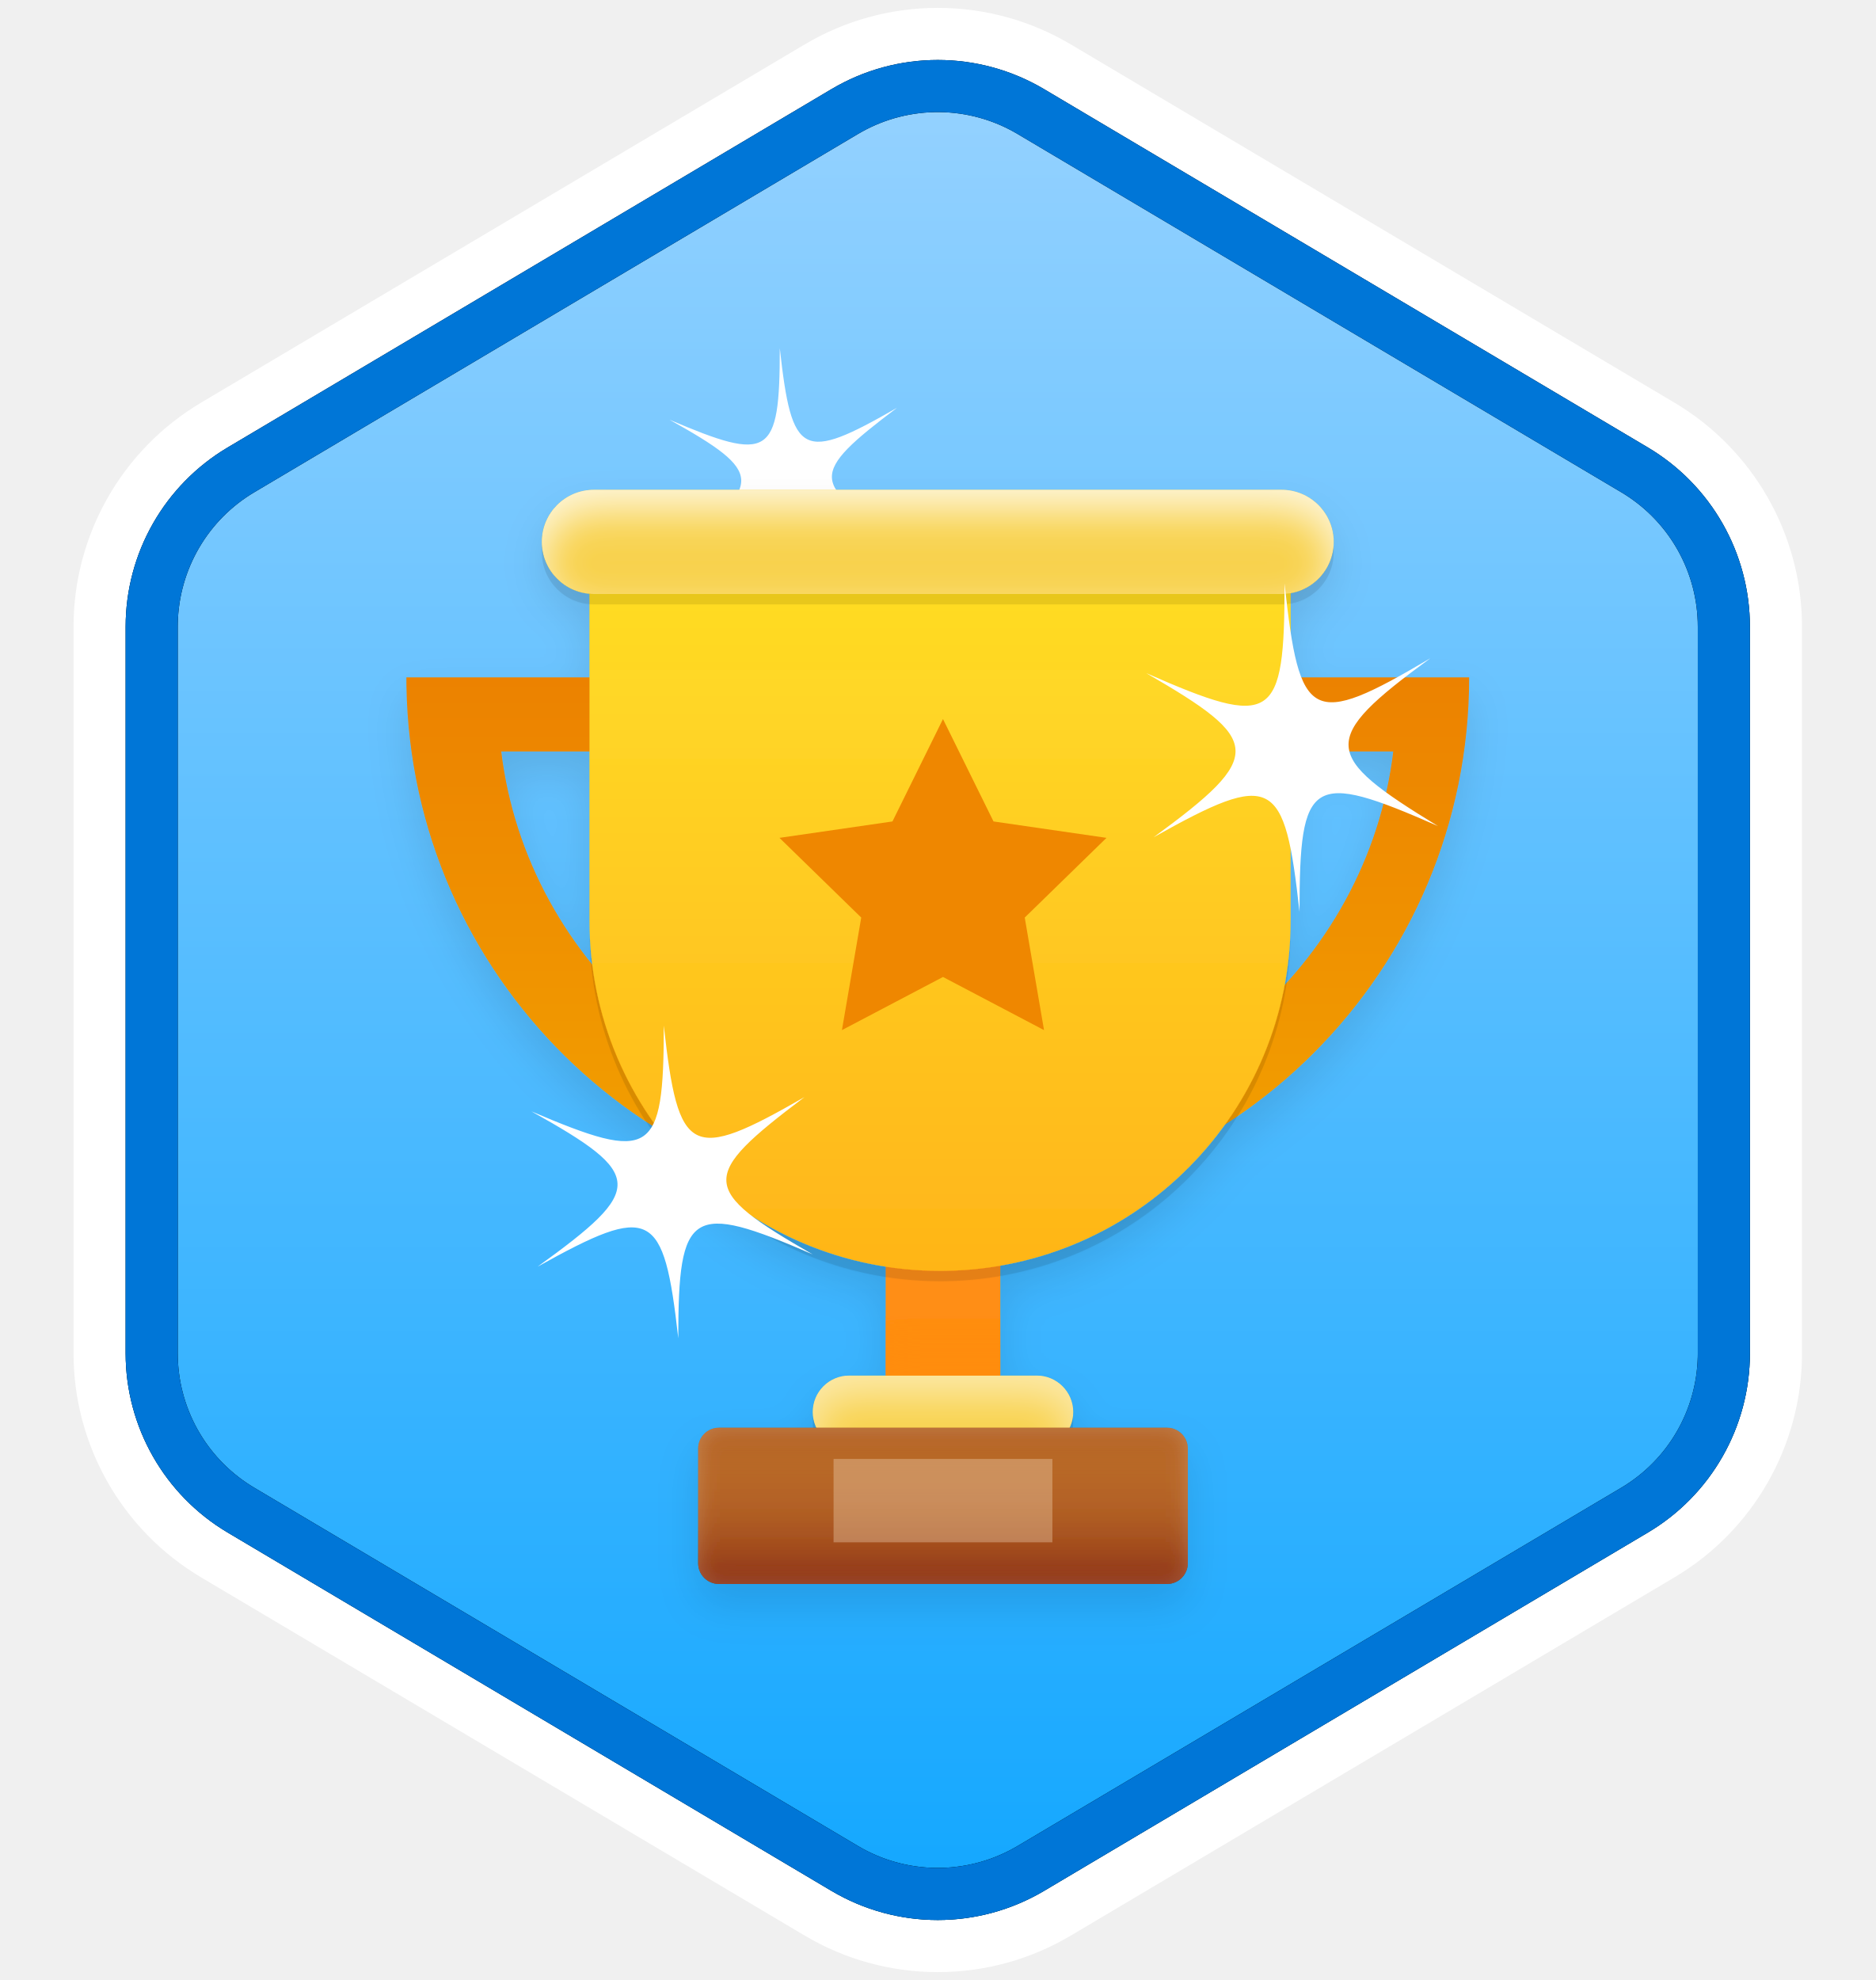
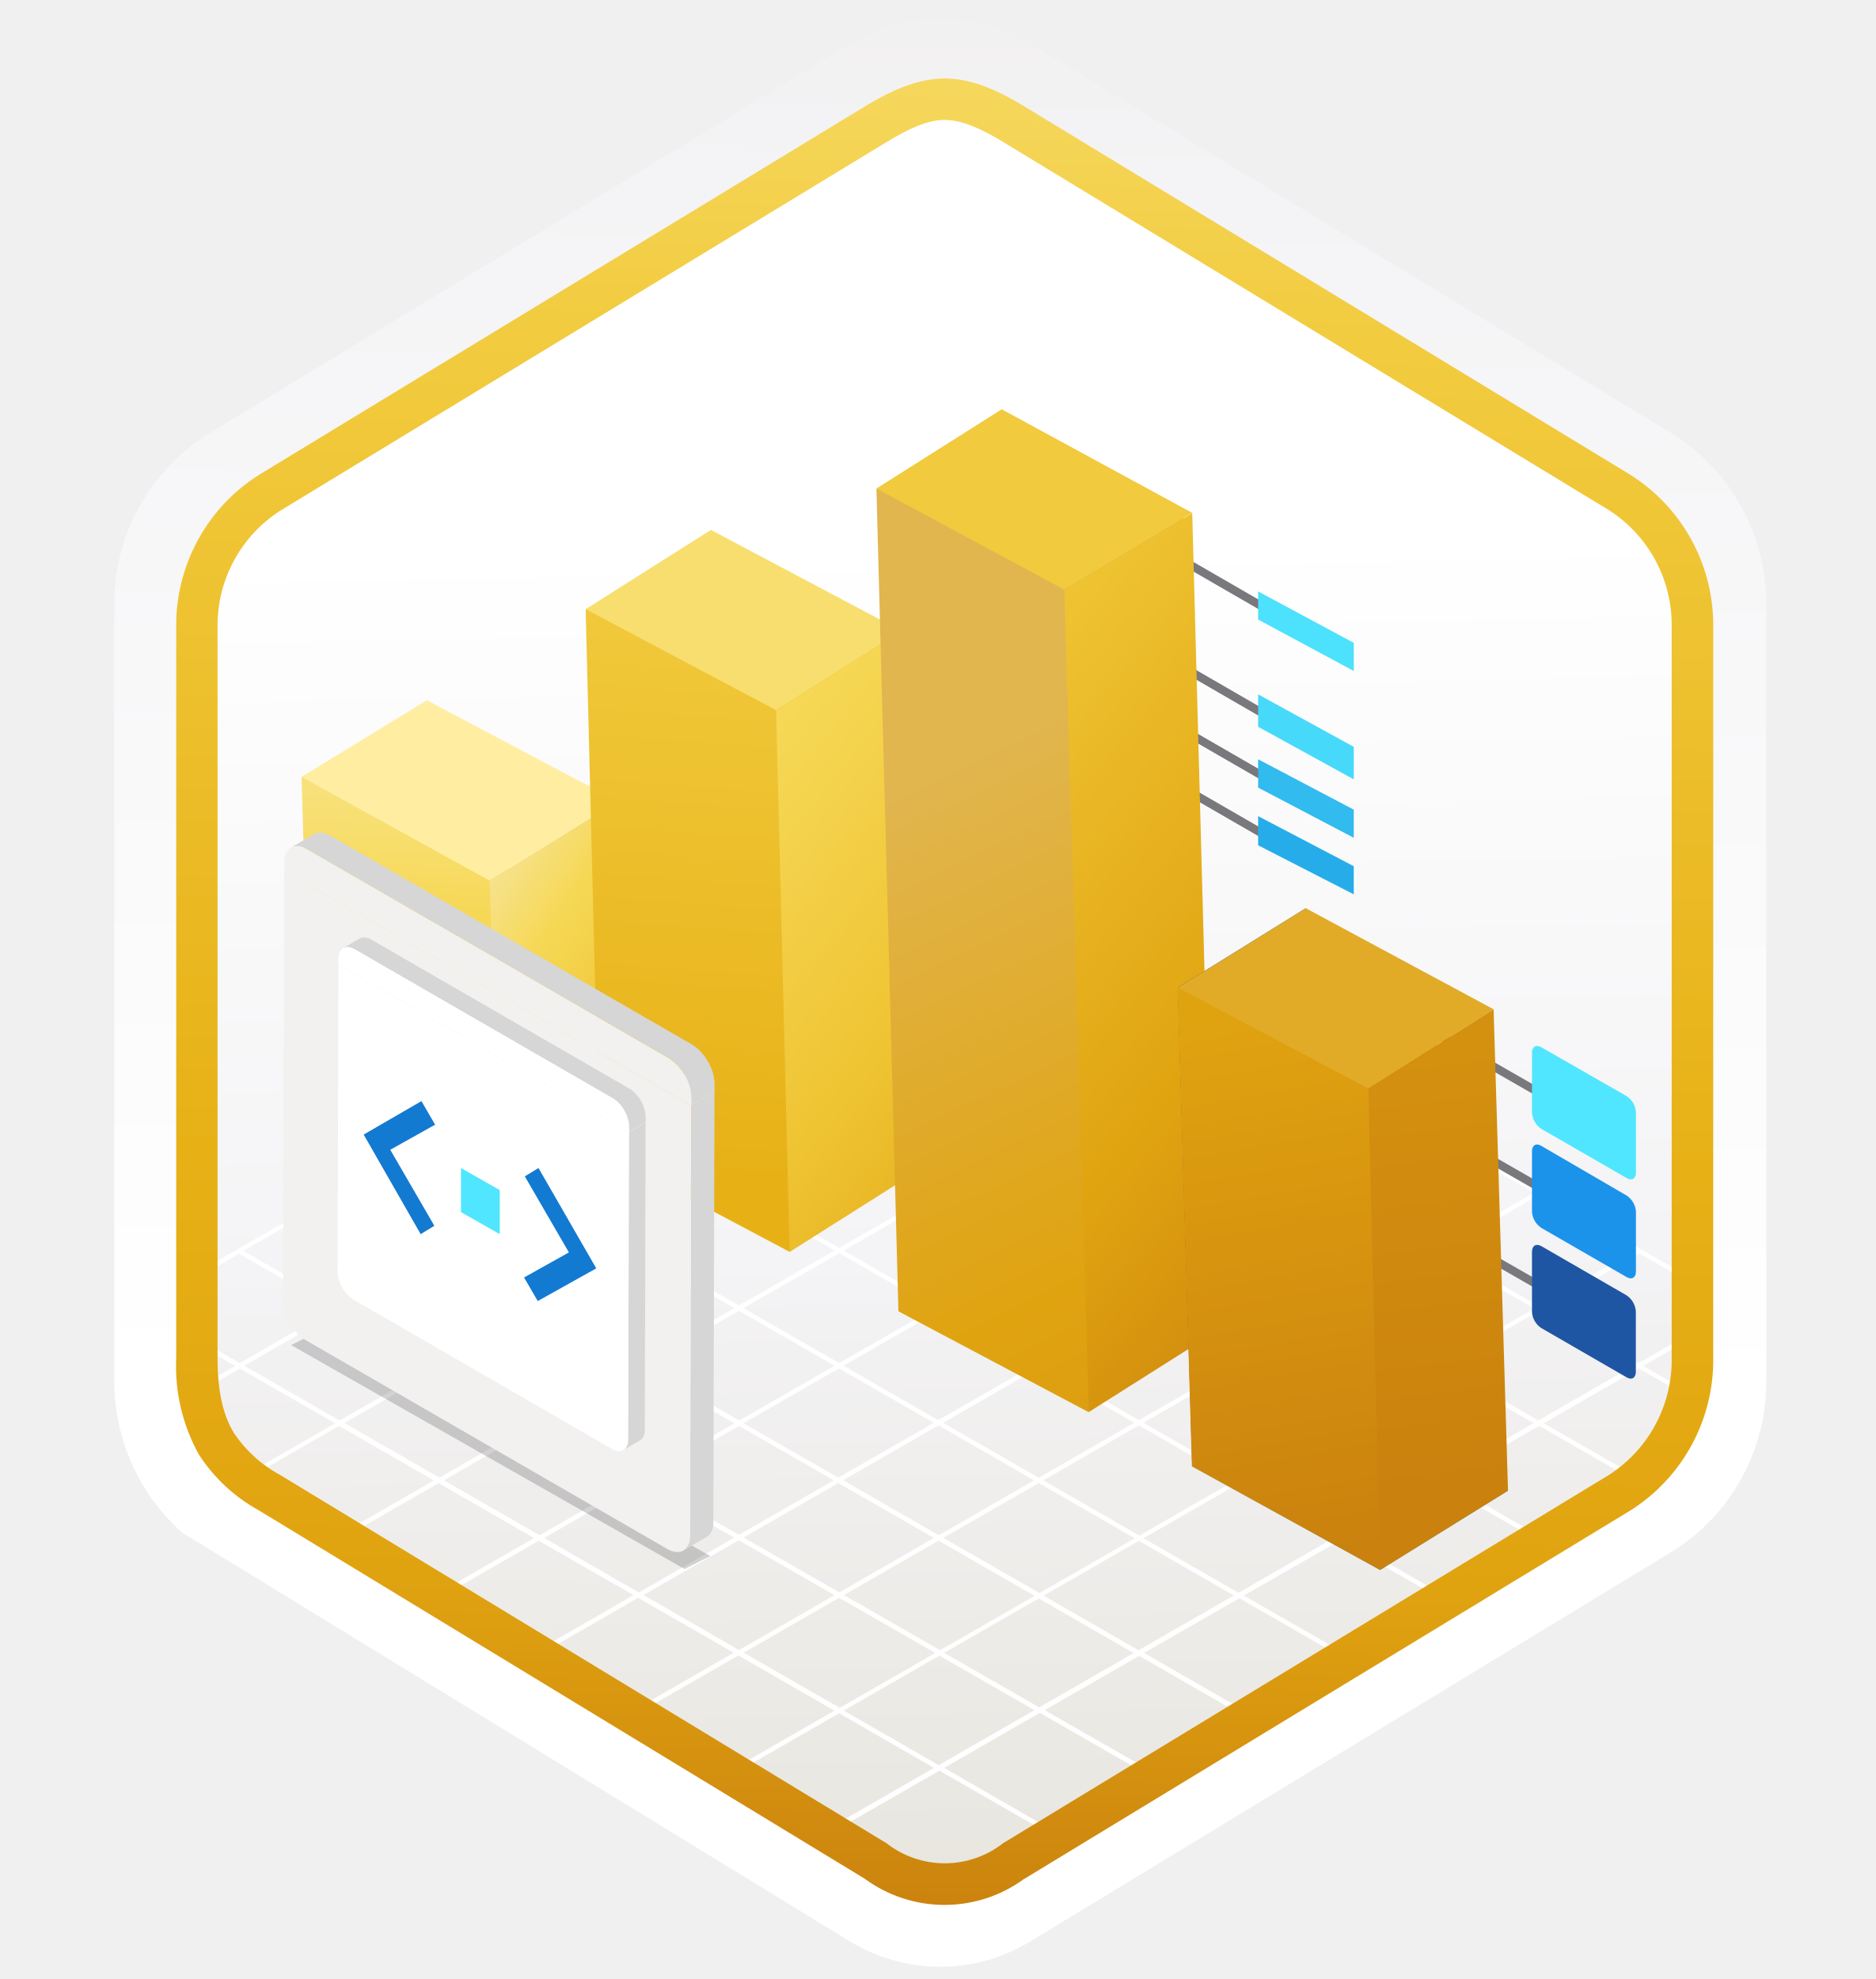
- <svg xmlns="http://www.w3.org/2000/svg" xmlns:xlink="http://www.w3.org/1999/xlink" width="180px" height="190px" viewBox="0 0 180 190" version="1.1">
+ <svg xmlns="http://www.w3.org/2000/svg" width="181" height="191" viewBox="0 0 181 191" fill="none">
+   <path d="M90.748 189.823C93.83 189.818 96.85 188.963 99.478 187.353L161.478 149.693C164.265 147.933 166.555 145.489 168.131 142.594C169.706 139.699 170.514 136.449 170.478 133.153V58.443C170.511 55.147 169.702 51.898 168.127 49.003C166.552 46.109 164.263 43.664 161.478 41.903L99.478 4.243C96.844 2.657 93.827 1.82 90.753 1.82C87.678 1.82 84.662 2.657 82.028 4.243L20.028 41.923C17.242 43.683 14.952 46.127 13.377 49.022C11.801 51.917 10.993 55.167 11.028 58.463V133.163C11.009 135.945 11.584 138.7 12.713 141.244C13.843 143.787 15.501 146.06 17.578 147.913V147.913L81.988 187.343C84.625 188.958 87.656 189.816 90.748 189.823V189.823ZM91.398 8.823C93.398 8.823 95.828 10.033 97.538 11.083L158.298 48.273C162.048 50.553 164.168 57.153 164.168 61.903L163.538 133.203C163.538 137.953 160.338 142.203 156.538 144.503L96.138 180.883C92.708 182.973 89.918 182.973 86.478 180.883L25.268 144.413C21.518 142.133 18.498 137.933 18.498 133.203V59.513C18.53 57.147 19.139 54.825 20.271 52.747C21.404 50.67 23.026 48.901 24.998 47.593L85.578 11.033C87.328 9.993 89.448 8.773 91.398 8.773V8.823Z" fill="url(#paint0_linear_862_9941)" />
+   <path fill-rule="evenodd" clip-rule="evenodd" d="M98.648 12.354C96.275 10.884 93.539 10.105 90.748 10.105C87.957 10.105 85.221 10.884 82.848 12.354L26.718 46.684C24.191 48.295 22.118 50.525 20.695 53.163C19.273 55.8 18.547 58.757 18.588 61.754V129.854C18.548 132.85 19.274 135.807 20.697 138.444C22.12 141.081 24.192 143.312 26.718 144.924L82.848 179.254C85.221 180.724 87.957 181.503 90.748 181.503C93.539 181.503 96.275 180.724 98.648 179.254L154.778 144.924C157.303 143.31 159.374 141.08 160.797 138.443C162.219 135.806 162.946 132.85 162.908 129.854V61.754C162.946 58.758 162.219 55.802 160.797 53.165C159.374 50.528 157.303 48.297 154.778 46.684L98.648 12.354Z" fill="url(#paint1_linear_862_9941)" />
+   <path d="M23.058 121.003L32.288 126.293L23.138 131.553L18.538 128.913V129.443L22.698 131.833L19.018 133.953L19.158 134.383L23.158 132.093L32.348 137.373L23.228 142.613L21.578 141.663L21.788 142.293L90.298 181.893L90.728 181.603L81.398 176.223L90.668 170.893L99.868 176.173L100.278 175.893L91.128 170.623L100.358 165.313L109.718 170.683L109.948 170.273L100.828 165.053L109.948 159.813L119.188 165.123L119.518 164.763L110.418 159.533L119.618 154.253L128.808 159.533L129.348 159.323L120.058 153.993L129.288 148.693L138.428 153.943L138.968 153.733L129.738 148.433L138.878 143.173L148.028 148.433L148.558 148.223L139.328 142.923L148.558 137.613L157.648 142.843L158.178 142.633L148.998 137.363L158.178 132.083L162.868 134.773V134.283L158.598 131.823L163.138 129.213V128.683L158.138 131.573L148.968 126.303L158.228 120.973L163.408 123.973V123.463L120.108 98.463L100.848 87.343L100.658 87.273L91.268 81.853L90.838 81.573L19.058 122.793V123.333L23.058 121.003ZM23.588 131.813L32.728 126.543L41.948 131.833L32.778 137.103L23.588 131.813ZM81.418 131.813L90.648 126.513L99.788 131.753L90.558 137.063L81.418 131.813ZM90.118 137.323L80.908 142.613L71.768 137.363L80.978 132.073L90.118 137.323ZM91.118 126.253L100.268 120.993L109.398 126.243L100.248 131.503L91.118 126.253ZM90.668 125.993L81.438 120.693L90.598 115.433L99.828 120.733L90.668 125.993ZM90.228 126.253L80.998 131.553L71.768 126.253L80.998 120.953L90.228 126.253ZM80.548 131.813L71.338 137.103L62.108 131.803L71.318 126.513L80.548 131.813ZM70.878 137.373L61.728 142.633L52.488 137.333L61.648 132.063L70.878 137.373ZM71.328 137.623L80.468 142.873L71.328 148.133L62.168 142.883L71.328 137.623ZM80.908 143.133L90.138 148.433L81.008 153.683L71.768 148.393L80.908 143.133ZM81.378 142.863L90.578 137.573L99.808 142.873L90.608 148.173L81.378 142.863ZM91.028 137.323L100.248 132.013L109.478 137.313L100.258 142.623L91.028 137.323ZM100.698 131.753L109.848 126.493L119.078 131.803L109.928 137.063L100.698 131.753ZM110.288 126.243L119.518 120.933L128.748 126.243L119.518 131.543L110.288 126.243ZM109.848 125.983L100.718 120.733L109.948 115.433L119.068 120.683L109.848 125.983ZM100.268 120.483L91.038 115.173L100.268 109.873L109.498 115.173L100.268 120.483ZM90.598 114.923L81.438 109.653L90.668 104.353L99.828 109.613L90.598 114.923ZM90.148 115.173L80.998 120.443L71.828 115.173L80.988 109.913L90.148 115.173ZM80.548 120.693L71.318 125.993L62.158 120.733L71.388 115.433L80.548 120.693ZM70.878 126.253L61.658 131.553L52.498 126.283L61.708 120.993L70.878 126.253ZM61.208 131.813L52.038 137.073L42.868 131.813L52.058 126.513L61.208 131.813ZM51.578 137.343L42.408 142.613L33.248 137.343L42.408 132.083L51.578 137.343ZM52.028 137.593L61.268 142.893L52.078 148.173L42.848 142.873L52.028 137.593ZM61.708 143.153L70.858 148.403L61.658 153.693L52.518 148.433L61.708 143.153ZM71.308 148.653L80.538 153.953L71.328 159.253L62.108 153.943L71.308 148.653ZM80.988 154.213L90.268 159.533L81.048 164.833L71.778 159.503L80.988 154.213ZM81.458 153.943L90.588 148.693L99.858 154.023L90.738 159.263L81.458 153.943ZM91.048 148.423L100.258 143.133L109.528 148.463L100.328 153.753L91.048 148.423ZM100.698 142.873L109.928 137.573L119.198 142.903L109.968 148.203L100.698 142.873ZM110.368 137.313L119.518 132.053L128.788 137.383L119.648 142.643L110.368 137.313ZM119.968 131.803L129.188 126.493L138.468 131.823L129.238 137.123L119.968 131.803ZM129.638 126.243L138.808 120.963L148.088 126.293L138.908 131.563L129.638 126.243ZM129.188 125.983L119.968 120.683L129.138 115.403L138.368 120.713L129.188 125.983ZM119.518 120.423L110.388 115.173L119.558 109.903L128.688 115.153L119.518 120.423ZM109.948 114.923L100.718 109.613L109.888 104.353L119.118 109.653L109.948 114.923ZM100.268 109.363L91.108 104.093L100.278 98.833L109.438 104.093L100.268 109.363ZM90.668 103.843L81.398 98.513L90.548 93.243L99.828 98.573L90.668 103.843ZM90.218 104.093L80.988 109.403L71.738 104.083L80.958 98.773L90.218 104.093ZM80.548 109.653L71.388 114.923L62.148 109.613L71.298 104.343L80.548 109.653ZM70.938 115.173L61.708 120.473L52.478 115.173L61.698 109.863L70.938 115.173ZM61.268 120.733L52.048 126.033L42.828 120.733L52.038 115.433L61.268 120.733ZM51.598 126.293L42.428 131.563L33.208 126.273L42.378 120.993L51.598 126.293ZM23.598 142.863L32.718 137.623L41.878 142.883L32.738 148.143L23.598 142.863ZM33.178 148.403L42.328 143.143L51.548 148.443L42.378 153.713L33.178 148.403ZM42.828 153.973L51.998 148.703L61.148 153.953L51.948 159.243L42.828 153.973ZM52.398 159.503L61.588 154.213L70.818 159.513L61.598 164.813L52.398 159.503ZM62.048 165.073L71.268 159.773L80.538 165.103L71.298 170.413L62.048 165.073ZM80.878 175.953L71.738 170.673L80.988 165.353L90.148 170.623L80.878 175.953ZM90.598 170.363L81.438 165.093L90.668 159.793L99.838 165.053L90.598 170.363ZM100.308 164.783L91.128 159.523L100.258 154.273L109.418 159.543L100.308 164.783ZM109.888 159.273L100.728 154.003L109.918 148.713L119.088 153.983L109.888 159.273ZM119.538 153.723L110.368 148.463L119.598 143.153L128.758 148.423L119.538 153.723ZM129.208 148.163L120.038 142.903L129.188 137.643L138.358 142.913L129.208 148.163ZM138.798 142.653L129.638 137.383L138.858 132.083L148.028 137.353L138.798 142.653ZM157.648 131.813L148.478 137.093L139.308 131.823L148.478 126.543L157.648 131.813ZM157.738 120.713L148.478 126.033L139.208 120.703L148.488 115.363L157.738 120.713ZM148.048 115.113L138.758 120.453L129.528 115.153L138.838 109.793L148.048 115.113ZM138.398 109.543L129.088 114.893L119.958 109.653L129.298 104.283L138.398 109.543ZM128.848 104.023L119.508 109.393L110.278 104.093L119.648 98.713L128.848 104.023ZM119.198 98.453L109.838 103.833L100.668 98.573L110.058 93.183L119.198 98.453ZM109.618 92.924L100.228 98.314L90.948 92.993L100.348 87.573L109.618 92.924ZM90.808 82.064L99.908 87.314L90.498 92.733L81.358 87.483L90.808 82.064ZM80.918 87.743L90.058 92.993L80.908 98.263L71.758 93.003L80.918 87.743ZM71.308 93.253L80.458 98.513L71.238 103.823L62.078 98.564L71.308 93.253ZM61.628 98.814L70.798 104.083L61.648 109.353L52.468 104.083L61.628 98.814ZM52.028 104.333L61.198 109.613L51.988 114.913L42.788 109.633L52.028 104.333ZM42.348 109.893L51.538 115.173L42.328 120.473L33.128 115.193L42.348 109.893ZM32.678 115.443L41.878 120.733L32.708 126.023L23.478 120.723L32.678 115.443Z" fill="white" />
+   <path fill-rule="evenodd" clip-rule="evenodd" d="M91.178 11.573C92.858 11.573 94.748 12.444 96.808 13.694L155.288 49.233C157.18 50.446 158.73 52.123 159.791 54.105C160.852 56.086 161.388 58.306 161.348 60.553V131.033C161.387 133.28 160.85 135.5 159.79 137.481C158.729 139.463 157.179 141.14 155.288 142.353L96.818 177.893C95.21 179.15 93.229 179.833 91.188 179.833C89.147 179.833 87.165 179.15 85.558 177.893L27.058 142.363C25.275 141.41 23.752 140.037 22.618 138.363C21.618 136.763 20.998 134.543 20.998 131.083V60.603C20.958 58.356 21.494 56.136 22.555 54.155C23.616 52.173 25.166 50.496 27.058 49.283L85.518 13.743C87.628 12.453 89.488 11.573 91.178 11.573ZM98.888 181.323L157.358 145.783C159.841 144.216 161.879 142.037 163.28 139.457C164.681 136.876 165.396 133.979 165.358 131.043V60.563C165.396 57.627 164.681 54.731 163.28 52.15C161.879 49.57 159.841 47.391 157.358 45.824L98.888 10.283C96.778 9.003 94.068 7.573 91.178 7.573C88.288 7.573 85.568 9.013 83.478 10.273L25.008 45.824C22.525 47.391 20.487 49.57 19.086 52.15C17.685 54.731 16.97 57.627 17.008 60.563V131.043C16.856 134.307 17.618 137.549 19.208 140.403C20.663 142.642 22.649 144.487 24.988 145.773L83.448 181.313C85.683 182.961 88.386 183.85 91.163 183.85C93.94 183.85 96.643 182.961 98.878 181.313L98.888 181.323Z" fill="url(#paint2_linear_862_9941)" />
+   <path fill-rule="evenodd" clip-rule="evenodd" d="M139.468 99.789L152.248 107.116L151.85 107.81L139.07 100.483L139.468 99.789Z" fill="#78787D" />
+   <path fill-rule="evenodd" clip-rule="evenodd" d="M139.468 108.914L152.248 116.241L151.85 116.935L139.07 109.608L139.468 108.914Z" fill="#78787D" />
+   <path fill-rule="evenodd" clip-rule="evenodd" d="M139.468 118.414L152.248 125.741L151.85 126.435L139.07 119.108L139.468 118.414Z" fill="#78787D" />
+   <path d="M156.984 115.377C157.249 115.548 157.471 115.779 157.63 116.053C157.789 116.326 157.881 116.632 157.898 116.948V122.726C157.898 123.3 157.483 123.557 156.976 123.241L148.77 118.511C148.506 118.337 148.286 118.103 148.129 117.829C147.971 117.555 147.88 117.247 147.864 116.931V111.112C147.864 110.538 148.271 110.28 148.77 110.596L156.984 115.377Z" fill="#1B93EB" />
+   <path d="M148.762 120.265L156.984 125.012C157.247 125.185 157.466 125.418 157.623 125.691C157.781 125.963 157.872 126.269 157.89 126.584V132.403C157.89 132.977 157.483 133.235 156.976 132.919L148.77 128.18C148.505 128.008 148.285 127.776 148.128 127.503C147.97 127.23 147.88 126.923 147.864 126.609V120.831C147.864 120.215 148.263 119.991 148.762 120.265Z" fill="#1F56A3" />
+   <path d="M156.984 105.782C157.25 105.953 157.471 106.185 157.63 106.458C157.789 106.731 157.881 107.038 157.898 107.354V113.173C157.898 113.747 157.483 114.005 156.984 113.689L148.778 108.958C148.512 108.783 148.291 108.549 148.132 108.273C147.973 107.997 147.881 107.688 147.864 107.37V101.601C147.864 101.027 148.271 100.769 148.778 101.085L156.984 105.782Z" fill="#50E6FF" />
+   <path fill-rule="evenodd" clip-rule="evenodd" d="M112.289 52.565L126.08 60.529L125.68 61.221L111.889 53.258L112.289 52.565Z" fill="#78787D" />
+   <path fill-rule="evenodd" clip-rule="evenodd" d="M112.259 62.822L126.04 70.786L125.639 71.479L111.859 63.515L112.259 62.822Z" fill="#78787D" />
+   <path fill-rule="evenodd" clip-rule="evenodd" d="M112.229 68.869L126.009 76.823L125.609 77.516L111.829 69.562L112.229 68.869Z" fill="#78787D" />
+   <path fill-rule="evenodd" clip-rule="evenodd" d="M112.229 74.445L126.009 82.399L125.609 83.092L111.829 75.138L112.229 74.445Z" fill="#78787D" />
+   <path d="M125.779 110.902L111.988 102.949" stroke="#78787D" stroke-width="0.8" stroke-miterlimit="10" />
+   <path d="M125.779 104.539L111.988 96.585" stroke="#78787D" stroke-width="0.8" stroke-miterlimit="10" />
+   <path d="M130.663 114.995L130.663 111.858L121.433 106.793L121.433 109.921L130.663 114.995Z" fill="#0178D4" />
+   <path d="M121.433 73.281L121.433 76.015L130.663 80.857L130.663 78.144L121.433 73.281Z" fill="#31BBEE" />
+   <path d="M121.433 100.593L121.433 103.327L130.663 108.29L130.663 105.576L121.433 100.593Z" fill="#189AE2" />
+   <path d="M121.433 78.769L121.433 81.584L130.663 86.315L130.663 83.601L121.433 78.769Z" fill="#26ADE9" />
+   <path d="M130.663 75.218L130.663 72.081L121.433 67.016L121.433 70.144L130.663 75.218Z" fill="#46D9FA" />
+   <path d="M121.433 57.081L121.433 59.795L130.663 64.758L130.663 62.044L121.433 57.081Z" fill="#4CE1FD" />
+   <path d="M29.727 95.802L29.102 74.946L50.406 84.329L47.855 105.555L29.727 95.802Z" fill="url(#paint3_linear_862_9941)" />
+   <path d="M29.103 74.975L41.203 67.579L59.584 77.325L47.239 84.981L29.103 74.975Z" fill="#FFEEA2" />
+   <path d="M47.267 84.98L59.613 77.324L60.23 97.926L47.884 105.582L47.267 84.98V84.98Z" fill="url(#paint4_linear_862_9941)" />
+   <path d="M86.245 61.245L76.219 120.825L57.839 111.079L56.526 58.793L86.245 61.245Z" fill="url(#paint5_linear_862_9941)" />
+   <path d="M74.907 68.567L87 60.918L88.312 113.177L76.219 120.825L74.907 68.567Z" fill="url(#paint6_linear_862_9941)" />
+   <path d="M56.525 58.793L68.618 51.145L86.999 60.891L74.906 68.539L56.525 58.793Z" fill="#F8DE6E" />
+   <path d="M114.27 49.658L105.096 136.305L86.715 126.56L84.591 47.178L114.27 49.658Z" fill="url(#paint7_linear_862_9941)" />
+   <path d="M102.72 56.931L115.073 49.529L117.189 128.629L105.096 136.277L102.72 56.931Z" fill="url(#paint8_linear_862_9941)" />
+   <path d="M84.59 47.15L96.683 39.501L115.072 49.5L102.718 56.903L84.59 47.15Z" fill="#F1CA3D" />
+   <path d="M115.071 141.521L127.171 134.125L145.552 143.871L133.206 151.527L115.071 141.521Z" fill="#32B0E7" />
+   <path d="M113.687 95.312L126.033 87.656L127.171 134.125L115.071 141.52L113.687 95.312V95.312Z" fill="#1D4A79" />
+   <path d="M140.966 101.35L133.206 151.527L115.043 141.521L113.659 95.314L140.966 101.35Z" fill="url(#paint9_linear_862_9941)" />
+   <path d="M113.687 95.312L126.033 87.656L144.161 97.41L132.068 105.058L113.687 95.312Z" fill="#E1AB28" />
+   <path d="M132.067 105.058L144.16 97.41L145.551 143.871L133.206 151.527L132.067 105.058Z" fill="url(#paint10_linear_862_9941)" />
+   <path opacity="0.2" d="M68.56 150.183L66.07 151.428L28.098 129.817L30.588 128.572L68.56 150.183Z" fill="#1F1D21" />
+   <path d="M66.712 106.694L66.6 148.241C66.6 148.927 66.361 149.422 65.962 149.645L68.212 148.336C68.611 148.113 68.851 147.618 68.851 146.932L68.962 105.385L66.712 106.694Z" fill="#D6D6D6" />
+   <path d="M27.434 84.045L29.684 82.736L68.965 105.385L66.714 106.694L27.434 84.045Z" fill="#F2F1F0" />
+   <path d="M66.712 106.693L66.6 148.24C66.6 149.629 65.611 150.188 64.413 149.501L40.95 135.95L34.151 132.024L29.506 129.342C28.309 128.656 27.336 126.964 27.336 125.56L27.431 84.044L66.712 106.693Z" fill="#F2F1F0" />
+   <path d="M68.963 104.587C68.963 103.198 67.989 101.507 66.776 100.804L31.885 80.661C31.278 80.31 30.72 80.278 30.32 80.502L28.07 81.81C28.469 81.571 29.028 81.619 29.634 81.954L64.525 102.097C65.739 102.799 66.712 104.491 66.712 105.88C66.712 106.311 66.744 106.662 66.712 106.678L68.963 105.369C68.979 105.369 68.963 105.018 68.963 104.587Z" fill="#D6D6D6" />
+   <path d="M64.525 102.113C65.738 102.815 66.712 104.507 66.712 105.896C66.712 106.343 66.744 106.71 66.712 106.694L27.431 84.013C27.431 83.997 27.431 83.662 27.431 83.215C27.431 81.826 28.421 81.268 29.634 81.97L64.525 102.113Z" fill="#F2F1F0" />
+   <path d="M60.707 109.275L60.627 138.941C60.627 139.431 60.457 139.784 60.172 139.944L61.779 139.009C62.063 138.85 62.234 138.496 62.234 138.006L62.314 108.34L60.707 109.275Z" fill="#D6D6D6" />
+   <path d="M32.662 93.103L34.269 92.169L62.316 108.341L60.709 109.276L32.662 93.103Z" fill="#F2F1F0" />
+   <path d="M60.707 109.274L60.627 138.94C60.627 139.932 59.921 140.331 59.066 139.841L42.313 130.165L37.458 127.361L34.141 125.446C33.287 124.956 32.591 123.748 32.591 122.745L32.66 93.102L60.707 109.274Z" fill="white" />
+   <path d="M62.314 107.77C62.314 106.779 61.619 105.571 60.753 105.069L35.84 90.687C35.407 90.436 35.008 90.413 34.723 90.573L33.116 91.507C33.401 91.336 33.8 91.37 34.233 91.61L59.146 105.992C60.012 106.494 60.707 107.702 60.707 108.694C60.707 109.001 60.73 109.252 60.707 109.263L62.314 108.329C62.326 108.329 62.314 108.078 62.314 107.77Z" fill="#D6D6D6" />
+   <path d="M59.146 106.004C60.012 106.506 60.707 107.714 60.707 108.705C60.707 109.025 60.73 109.287 60.707 109.275L32.66 93.081C32.66 93.069 32.66 92.83 32.66 92.511C32.66 91.519 33.367 91.12 34.233 91.622L59.146 106.004Z" fill="white" />
+   <path d="M40.676 106.272L41.996 108.547L37.668 110.968L41.923 118.305L40.602 119.112L35.1 109.501L40.676 106.272Z" fill="#137AD1" />
+   <path d="M51.974 112.729L57.551 122.414L51.901 125.569L50.581 123.294L54.909 120.873L50.654 113.536L51.974 112.729Z" fill="#137AD1" />
+   <path d="M48.233 114.857V119.112L44.491 116.985V112.729L48.233 114.857Z" fill="#50E6FF" />
  <defs>
-     <path d="M100.206,6.556 L158.148,40.938 C164.22,44.541 167.942,51.078 167.942,58.138 L167.942,127.862 C167.942,134.922 164.22,141.459 158.148,145.062 L100.206,179.444 C93.914,183.177 86.086,183.177 79.794,179.444 L21.852,145.062 C15.78,141.459 12.058,134.922 12.058,127.862 L12.058,58.138 C12.058,51.078 15.78,44.541 21.852,40.938 L79.794,6.556 C86.086,2.823 93.914,2.823 100.206,6.556 Z" id="path-1" />
-     <linearGradient x1="50%" y1="0%" x2="50%" y2="100%" id="linearGradient-3">
-       <stop stop-color="#99D3FF" offset="0%" />
-       <stop stop-color="#0FA6FF" offset="100%" />
+     <linearGradient id="paint0_linear_862_9941" x1="89.408" y1="188.393" x2="93.318" y2="-83.327" gradientUnits="userSpaceOnUse">
+       <stop offset="0.2" stop-color="white" />
+       <stop offset="0.63" stop-color="#F4F3F5" />
+       <stop offset="1" stop-color="#E8E6DF" />
    </linearGradient>
-     <path d="M88.206,3.056 L146.148,37.438 C152.22,41.041 155.942,47.578 155.942,54.638 L155.942,124.362 C155.942,131.422 152.22,137.959 146.148,141.562 L88.206,175.944 C81.914,179.677 74.086,179.677 67.794,175.944 L9.852,141.562 C3.78,137.959 0.058,131.422 0.058,124.362 L0.058,54.638 C0.058,47.578 3.78,41.041 9.852,37.438 L67.794,3.056 C74.086,-0.677 81.914,-0.677 88.206,3.056 Z M85.655,7.356 C81.043,4.62 75.331,4.557 70.669,7.17 L70.345,7.356 L12.403,41.738 C7.951,44.38 5.183,49.126 5.062,54.286 L5.058,54.638 L5.058,124.362 C5.058,129.539 7.727,134.341 12.102,137.078 L12.403,137.262 L70.345,171.644 C74.957,174.38 80.669,174.443 85.331,171.83 L85.655,171.644 L143.597,137.262 C148.049,134.62 150.817,129.874 150.938,124.714 L150.942,124.362 L150.942,54.638 C150.942,49.461 148.273,44.659 143.898,41.922 L143.597,41.738 L85.655,7.356 Z" id="path-4" />
-     <filter x="-11.7%" y="-11.4%" width="123.3%" height="122.9%" filterUnits="objectBoundingBox" id="filter-6">
-       <feOffset dx="0" dy="2" in="SourceAlpha" result="shadowOffsetOuter1" />
-       <feGaussianBlur stdDeviation="2" in="shadowOffsetOuter1" result="shadowBlurOuter1" />
-       <feColorMatrix values="0 0 0 0 0   0 0 0 0 0   0 0 0 0 0  0 0 0 0.1 0" type="matrix" in="shadowBlurOuter1" result="shadowMatrixOuter1" />
-       <feMerge>
-         <feMergeNode in="shadowMatrixOuter1" />
-         <feMergeNode in="SourceGraphic" />
-       </feMerge>
-     </filter>
-     <linearGradient x1="50%" y1="0%" x2="50%" y2="88.35%" id="linearGradient-7">
-       <stop stop-color="#EC8200" offset="0%" />
-       <stop stop-color="#F29E00" offset="100%" />
+     <linearGradient id="paint1_linear_862_9941" x1="87.748" y1="19.823" x2="90.748" y2="181.504" gradientUnits="userSpaceOnUse">
+       <stop offset="0.2" stop-color="white" />
+       <stop offset="0.63" stop-color="#F4F3F5" />
+       <stop offset="1" stop-color="#E8E6DF" />
    </linearGradient>
-     <rect id="path-8" x="0" y="0" width="11" height="25" />
-     <filter x="-44.9%" y="-116.6%" width="189.8%" height="333.1%" filterUnits="objectBoundingBox" id="filter-10">
-       <feGaussianBlur stdDeviation="4" in="SourceGraphic" />
-     </filter>
-     <filter x="-3.7%" y="-3.4%" width="107.4%" height="106.8%" filterUnits="objectBoundingBox" id="filter-11">
-       <feOffset dx="0" dy="1" in="SourceAlpha" result="shadowOffsetOuter1" />
-       <feColorMatrix values="0 0 0 0 0   0 0 0 0 0   0 0 0 0 0  0 0 0 0.1 0" type="matrix" in="shadowOffsetOuter1" result="shadowMatrixOuter1" />
-       <feMerge>
-         <feMergeNode in="shadowMatrixOuter1" />
-         <feMergeNode in="SourceGraphic" />
-       </feMerge>
-     </filter>
-     <linearGradient x1="50%" y1="2.046%" x2="50%" y2="100%" id="linearGradient-12">
-       <stop stop-color="#FFE02A" offset="0%" />
-       <stop stop-color="#FFB518" offset="100%" />
+     <linearGradient id="paint2_linear_862_9941" x1="94.01" y1="-8.931" x2="90.783" y2="197.975" gradientUnits="userSpaceOnUse">
+       <stop offset="0.005" stop-color="#F8DF70" />
+       <stop offset="0.193" stop-color="#F2CC40" />
+       <stop offset="0.583" stop-color="#E7B116" />
+       <stop offset="0.781" stop-color="#E0A310" />
+       <stop offset="0.943" stop-color="#CA810E" />
    </linearGradient>
-     <path d="M67.865,1.182 L67.865,39.308 C67.865,57.702 53.105,72.649 34.776,72.946 L34.219,72.95 C15.637,72.95 0.573,57.89 0.573,39.308 L0.573,1.182 L0.577,0.658 L67.861,0.658 C67.863,0.832 67.865,1.007 67.865,1.182 Z" id="path-13" />
-     <filter x="-28.6%" y="-116.2%" width="157.1%" height="332.5%" filterUnits="objectBoundingBox" id="filter-15">
-       <feGaussianBlur stdDeviation="8" in="SourceGraphic" />
-     </filter>
-     <path d="M13.871,5 C13.871,2.239 16.104,0 18.872,0 L84.87,0 C87.632,0 89.871,2.244 89.871,5 L89.871,5 C89.871,7.761 87.638,10 84.87,10 L18.872,10 C16.11,10 13.871,7.756 13.871,5 L13.871,5 Z" id="path-16" />
-     <filter x="-0.7%" y="-5.0%" width="101.3%" height="120.0%" filterUnits="objectBoundingBox" id="filter-17">
-       <feOffset dx="0" dy="1" in="SourceAlpha" result="shadowOffsetOuter1" />
-       <feColorMatrix values="0 0 0 0 0   0 0 0 0 0   0 0 0 0 0  0 0 0 0.09 0" type="matrix" in="shadowOffsetOuter1" />
-     </filter>
-     <filter x="-3.9%" y="-30.0%" width="107.9%" height="170.0%" filterUnits="objectBoundingBox" id="filter-18">
-       <feGaussianBlur stdDeviation="2" in="SourceAlpha" result="shadowBlurInner1" />
-       <feOffset dx="0" dy="2" in="shadowBlurInner1" result="shadowOffsetInner1" />
-       <feComposite in="shadowOffsetInner1" in2="SourceAlpha" operator="arithmetic" k2="-1" k3="1" result="shadowInnerInner1" />
-       <feColorMatrix values="0 0 0 0 1   0 0 0 0 1   0 0 0 0 1  0 0 0 0.792 0" type="matrix" in="shadowInnerInner1" />
-     </filter>
-     <path d="M39.871,88.5 C39.871,86.567 41.435,85 43.373,85 L61.369,85 C63.303,85 64.871,86.571 64.871,88.5 L64.871,88.5 C64.871,90.433 63.307,92 61.369,92 L43.373,92 C41.439,92 39.871,90.429 39.871,88.5 L39.871,88.5 Z" id="path-19" />
-     <filter x="-2.0%" y="-7.1%" width="104.0%" height="128.6%" filterUnits="objectBoundingBox" id="filter-20">
-       <feOffset dx="0" dy="1" in="SourceAlpha" result="shadowOffsetOuter1" />
-       <feColorMatrix values="0 0 0 0 0   0 0 0 0 0   0 0 0 0 0  0 0 0 0.09 0" type="matrix" in="shadowOffsetOuter1" />
-     </filter>
-     <filter x="-12.0%" y="-42.9%" width="124.0%" height="200.0%" filterUnits="objectBoundingBox" id="filter-21">
-       <feGaussianBlur stdDeviation="2" in="SourceAlpha" result="shadowBlurInner1" />
-       <feOffset dx="0" dy="2" in="shadowBlurInner1" result="shadowOffsetInner1" />
-       <feComposite in="shadowOffsetInner1" in2="SourceAlpha" operator="arithmetic" k2="-1" k3="1" result="shadowInnerInner1" />
-       <feColorMatrix values="0 0 0 0 1   0 0 0 0 1   0 0 0 0 1  0 0 0 0.521 0" type="matrix" in="shadowInnerInner1" />
-     </filter>
-     <linearGradient x1="50%" y1="0%" x2="50%" y2="100%" id="linearGradient-22">
-       <stop stop-color="#FFFFFF" stop-opacity="0.028" offset="0%" />
-       <stop stop-color="#000000" stop-opacity="0.5" offset="100%" />
+     <linearGradient id="paint3_linear_862_9941" x1="39.71" y1="76.689" x2="38.276" y2="97.629" gradientUnits="userSpaceOnUse">
+       <stop stop-color="#F8E17B" />
+       <stop offset="0.53" stop-color="#F6D856" />
+       <stop offset="1" stop-color="#F6D856" />
    </linearGradient>
-     <rect id="path-23" x="28.871" y="90" width="47" height="15" rx="2" />
-     <filter x="-2.1%" y="-6.7%" width="104.3%" height="113.3%" filterUnits="objectBoundingBox" id="filter-24">
-       <feGaussianBlur stdDeviation="1" in="SourceAlpha" result="shadowBlurInner1" />
-       <feOffset dx="0" dy="0" in="shadowBlurInner1" result="shadowOffsetInner1" />
-       <feComposite in="shadowOffsetInner1" in2="SourceAlpha" operator="arithmetic" k2="-1" k3="1" result="shadowInnerInner1" />
-       <feColorMatrix values="0 0 0 0 1   0 0 0 0 1   0 0 0 0 1  0 0 0 0.197 0" type="matrix" in="shadowInnerInner1" />
-     </filter>
+     <linearGradient id="paint4_linear_862_9941" x1="38.956" y1="75.308" x2="65.314" y2="93.154" gradientUnits="userSpaceOnUse">
+       <stop offset="0.118" stop-color="#F6EECF" />
+       <stop offset="0.616" stop-color="#F6D856" />
+       <stop offset="1" stop-color="#EFC433" />
+     </linearGradient>
+     <linearGradient id="paint5_linear_862_9941" x1="67.764" y1="51.636" x2="63.194" y2="113.008" gradientUnits="userSpaceOnUse">
+       <stop offset="0.008" stop-color="#F2CC40" />
+       <stop offset="1" stop-color="#E7B116" />
+     </linearGradient>
+     <linearGradient id="paint6_linear_862_9941" x1="74.867" y1="64.534" x2="128.753" y2="107.492" gradientUnits="userSpaceOnUse">
+       <stop offset="0.053" stop-color="#F6D856" />
+       <stop offset="0.445" stop-color="#EFC433" />
+       <stop offset="0.822" stop-color="#E0A310" />
+       <stop offset="1" stop-color="#CA810E" />
+     </linearGradient>
+     <linearGradient id="paint7_linear_862_9941" x1="78.983" y1="49.251" x2="130.396" y2="156.317" gradientUnits="userSpaceOnUse">
+       <stop offset="0.229" stop-color="#E1B64F" />
+       <stop offset="0.656" stop-color="#E0A310" />
+       <stop offset="1" stop-color="#D6930F" />
+     </linearGradient>
+     <linearGradient id="paint8_linear_862_9941" x1="94.073" y1="25.375" x2="168.131" y2="86.524" gradientUnits="userSpaceOnUse">
+       <stop offset="0.274" stop-color="#EFC433" />
+       <stop offset="0.691" stop-color="#E0A310" />
+       <stop offset="1" stop-color="#CA810E" />
+     </linearGradient>
+     <linearGradient id="paint9_linear_862_9941" x1="118.018" y1="97.144" x2="127.41" y2="150.598" gradientUnits="userSpaceOnUse">
+       <stop offset="0.008" stop-color="#E0A310" />
+       <stop offset="1" stop-color="#CA810E" />
+     </linearGradient>
+     <linearGradient id="paint10_linear_862_9941" x1="139.14" y1="47.637" x2="151.17" y2="142.727" gradientUnits="userSpaceOnUse">
+       <stop offset="0.008" stop-color="#E0A310" />
+       <stop offset="1" stop-color="#CA810E" />
+     </linearGradient>
  </defs>
-   <g id="Badges" stroke="none" stroke-width="1" fill="none" fill-rule="evenodd">
-     <g id="Generic-Trophy-and-Badge" transform="translate(-120, -35)">
-       <g id="Generic-Trophy-and-Badge/generic-trophy" transform="translate(158, 68)">
-         <g id="Trophy-Plates/Hex" transform="translate(2, 12)">
-           <g id="BG" transform="translate(-40, -43)">
-             <mask id="mask-2" fill="white">
-               <use xlink:href="#path-1" />
-             </mask>
-             <path stroke="#FFFFFF" stroke-width="5" d="M101.482,4.406 C97.943,2.306 93.971,1.256 90,1.256 C86.029,1.256 82.057,2.306 78.518,4.406 L20.576,38.788 C13.745,42.842 9.558,50.196 9.558,58.138 L9.558,127.862 C9.558,135.804 13.745,143.158 20.576,147.212 L78.518,181.594 C82.057,183.694 86.029,184.744 90,184.744 C93.971,184.744 97.943,183.694 101.482,181.594 L159.424,147.212 C166.255,143.158 170.442,135.804 170.442,127.862 L170.442,58.138 C170.442,50.196 166.255,42.842 159.424,38.788 L101.482,4.406 Z" />
-             <g id="Colors/Microsoft-365/BG-Gradient-1" mask="url(#mask-2)" fill="url(#linearGradient-3)">
-               <g transform="translate(0, 0.5)" id="Rectangle">
-                 <rect x="0" y="0" width="180" height="185" />
-               </g>
-             </g>
-           </g>
-           <g id="Border" transform="translate(-28, -39.5)">
-             <mask id="mask-5" fill="white">
-               <use xlink:href="#path-4" />
-             </mask>
-             <use fill="#000000" fill-rule="nonzero" xlink:href="#path-4" />
-             <g id="Colors/Microsoft-365/Border" mask="url(#mask-5)" fill="#0076D7">
-               <g transform="translate(-12, -3)" id="Microsoft-365/Border">
-                 <rect x="0" y="0" width="180" height="185" />
-               </g>
-             </g>
-           </g>
-         </g>
-         <path d="M37.996,25.412 C36.837,15.117 35.845,14.628 26.746,19.692 C35.348,13.483 35.348,12.339 26.25,7.274 C35.846,11.359 36.839,10.868 36.839,0.412 C37.997,10.87 38.989,11.359 48.088,6.131 C39.651,12.504 39.651,13.484 48.75,18.713 C38.989,14.464 37.997,15.119 37.997,25.411 L37.996,25.412 Z" id="Spark" fill="#FFFFFF" />
-         <path d="M67.996,65.412 C66.837,55.117 65.845,54.628 56.746,59.692 C65.348,53.483 65.348,52.339 56.25,47.274 C65.846,51.359 66.839,50.868 66.839,40.412 C67.997,50.87 68.989,51.359 78.088,46.131 C69.651,52.504 69.651,53.484 78.75,58.713 C68.989,54.464 67.997,55.119 67.997,65.411 L67.996,65.412 Z" id="Spark" fill="#FFFFFF" />
-         <g id="Group" transform="translate(0.129032, 14)">
-           <g id="Trophy" filter="url(#filter-6)">
-             <path d="M102.871,18 C102.871,46.167 80.037,69 51.871,69 C23.986,69 1.328,46.621 0.878,18.843 L0.871,18 L102.871,18 Z M95.585,25.108 L9.978,25.108 C12.456,45.616 30.675,61.538 52.782,61.538 C74.889,61.538 93.107,45.616 95.585,25.108 L95.585,25.108 Z" id="Combined-Shape" fill="url(#linearGradient-7)" />
-             <g id="Rectangle-46" transform="translate(46.87097, 70)">
-               <mask id="mask-9" fill="white">
-                 <use xlink:href="#path-8" />
-               </mask>
-               <use id="Mask" fill="#FF8E16" xlink:href="#path-8" />
-               <rect fill="#F07D42" style="mix-blend-mode: overlay;" filter="url(#filter-10)" mask="url(#mask-9)" x="-6.286" y="10.294" width="26.714" height="10.294" />
-             </g>
-             <g id="Rectangle-44" filter="url(#filter-11)" transform="translate(17.87097, 2)">
-               <mask id="mask-14" fill="white">
-                 <use xlink:href="#path-13" />
-               </mask>
-               <use id="Mask" fill="url(#linearGradient-12)" xlink:href="#path-13" />
-               <rect fill="#D2691B" style="mix-blend-mode: overlay;" opacity="0.3" filter="url(#filter-15)" mask="url(#mask-14)" x="-6.112" y="-7.374" width="84.045" height="20.646" />
-             </g>
-             <g id="Rectangle-43">
-               <use fill="black" fill-opacity="1" filter="url(#filter-17)" xlink:href="#path-16" />
-               <use fill="#F8D24E" fill-rule="evenodd" xlink:href="#path-16" />
-               <use fill="black" fill-opacity="1" filter="url(#filter-18)" xlink:href="#path-16" />
-             </g>
-             <g id="Rectangle-43">
-               <use fill="black" fill-opacity="1" filter="url(#filter-20)" xlink:href="#path-19" />
-               <use fill="#F8D24E" fill-rule="evenodd" xlink:href="#path-19" />
-               <use fill="black" fill-opacity="1" filter="url(#filter-21)" xlink:href="#path-19" />
-             </g>
-             <g id="Rectangle-41">
-               <use fill="#B26025" fill-rule="evenodd" xlink:href="#path-23" />
-               <use fill="url(#linearGradient-22)" fill-rule="evenodd" style="mix-blend-mode: overlay;" xlink:href="#path-23" />
-               <use fill="black" fill-opacity="1" filter="url(#filter-24)" xlink:href="#path-23" />
-             </g>
-             <rect id="Rectangle-45" fill="#FFF3D8" opacity="0.3" x="41.871" y="93" width="21" height="8" />
-           </g>
-           <polygon id="Star" fill="#EF8700" points="52.371 46.75 42.673 51.849 44.525 41.049 36.679 33.401 47.522 31.826 52.371 22 57.22 31.826 68.063 33.401 60.217 41.049 62.069 51.849" />
-           <path d="M26.966,81.412 C25.575,69.058 24.386,68.471 13.466,74.549 C23.789,67.098 23.789,65.725 12.871,59.647 C24.386,64.549 25.577,63.96 25.577,51.412 C26.968,63.961 28.158,64.549 39.077,58.275 C28.953,65.922 28.953,67.099 39.871,73.373 C28.157,68.275 26.967,69.06 26.967,81.411 L26.966,81.412 Z" id="Spark" fill="#FFFFFF" />
-         </g>
-         <path d="M86.719,54.5 C85.284,41.615 84.205,40.898 72.719,47.341 C83.49,39.467 83.129,38.033 72,31.59 C84.206,36.96 85.281,36.243 85.281,23 C86.716,36.243 87.795,36.96 99.281,30.159 C88.51,38.033 88.871,39.467 100,46.268 C87.794,40.898 86.719,41.616 86.719,54.5 Z" id="Spark" fill="#FFFFFF" />
-       </g>
-     </g>
-   </g>
</svg>
